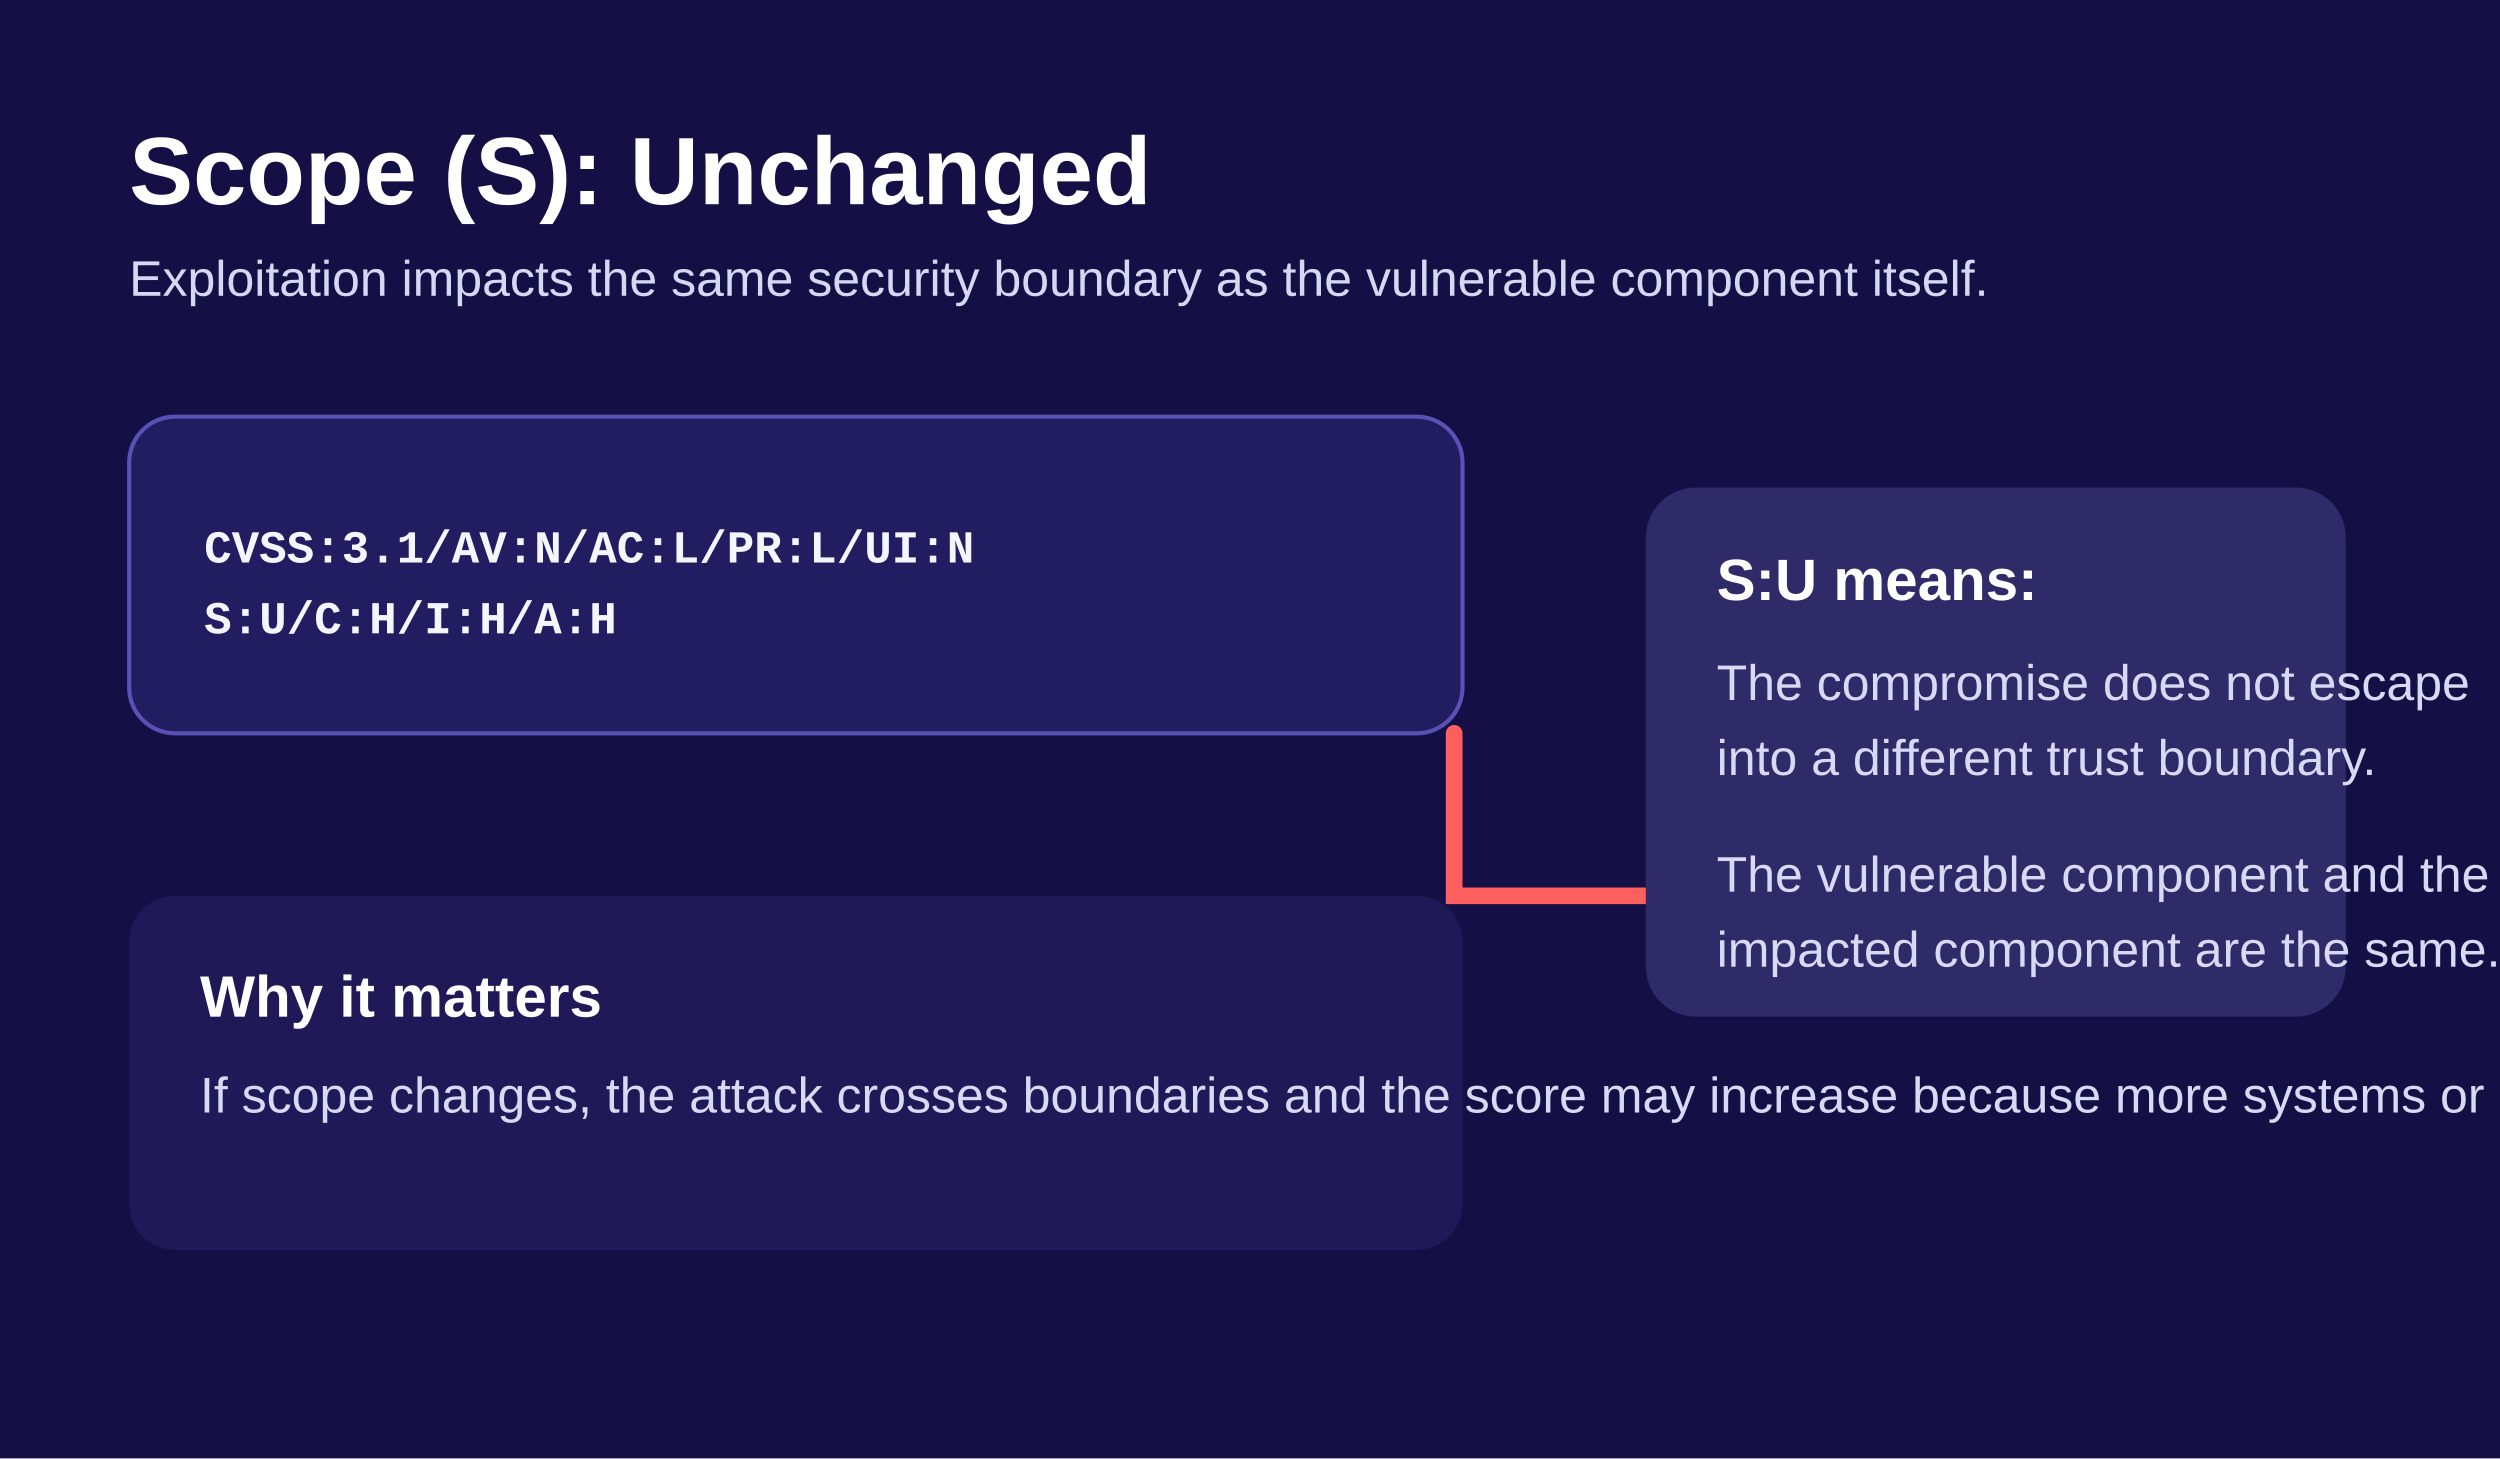
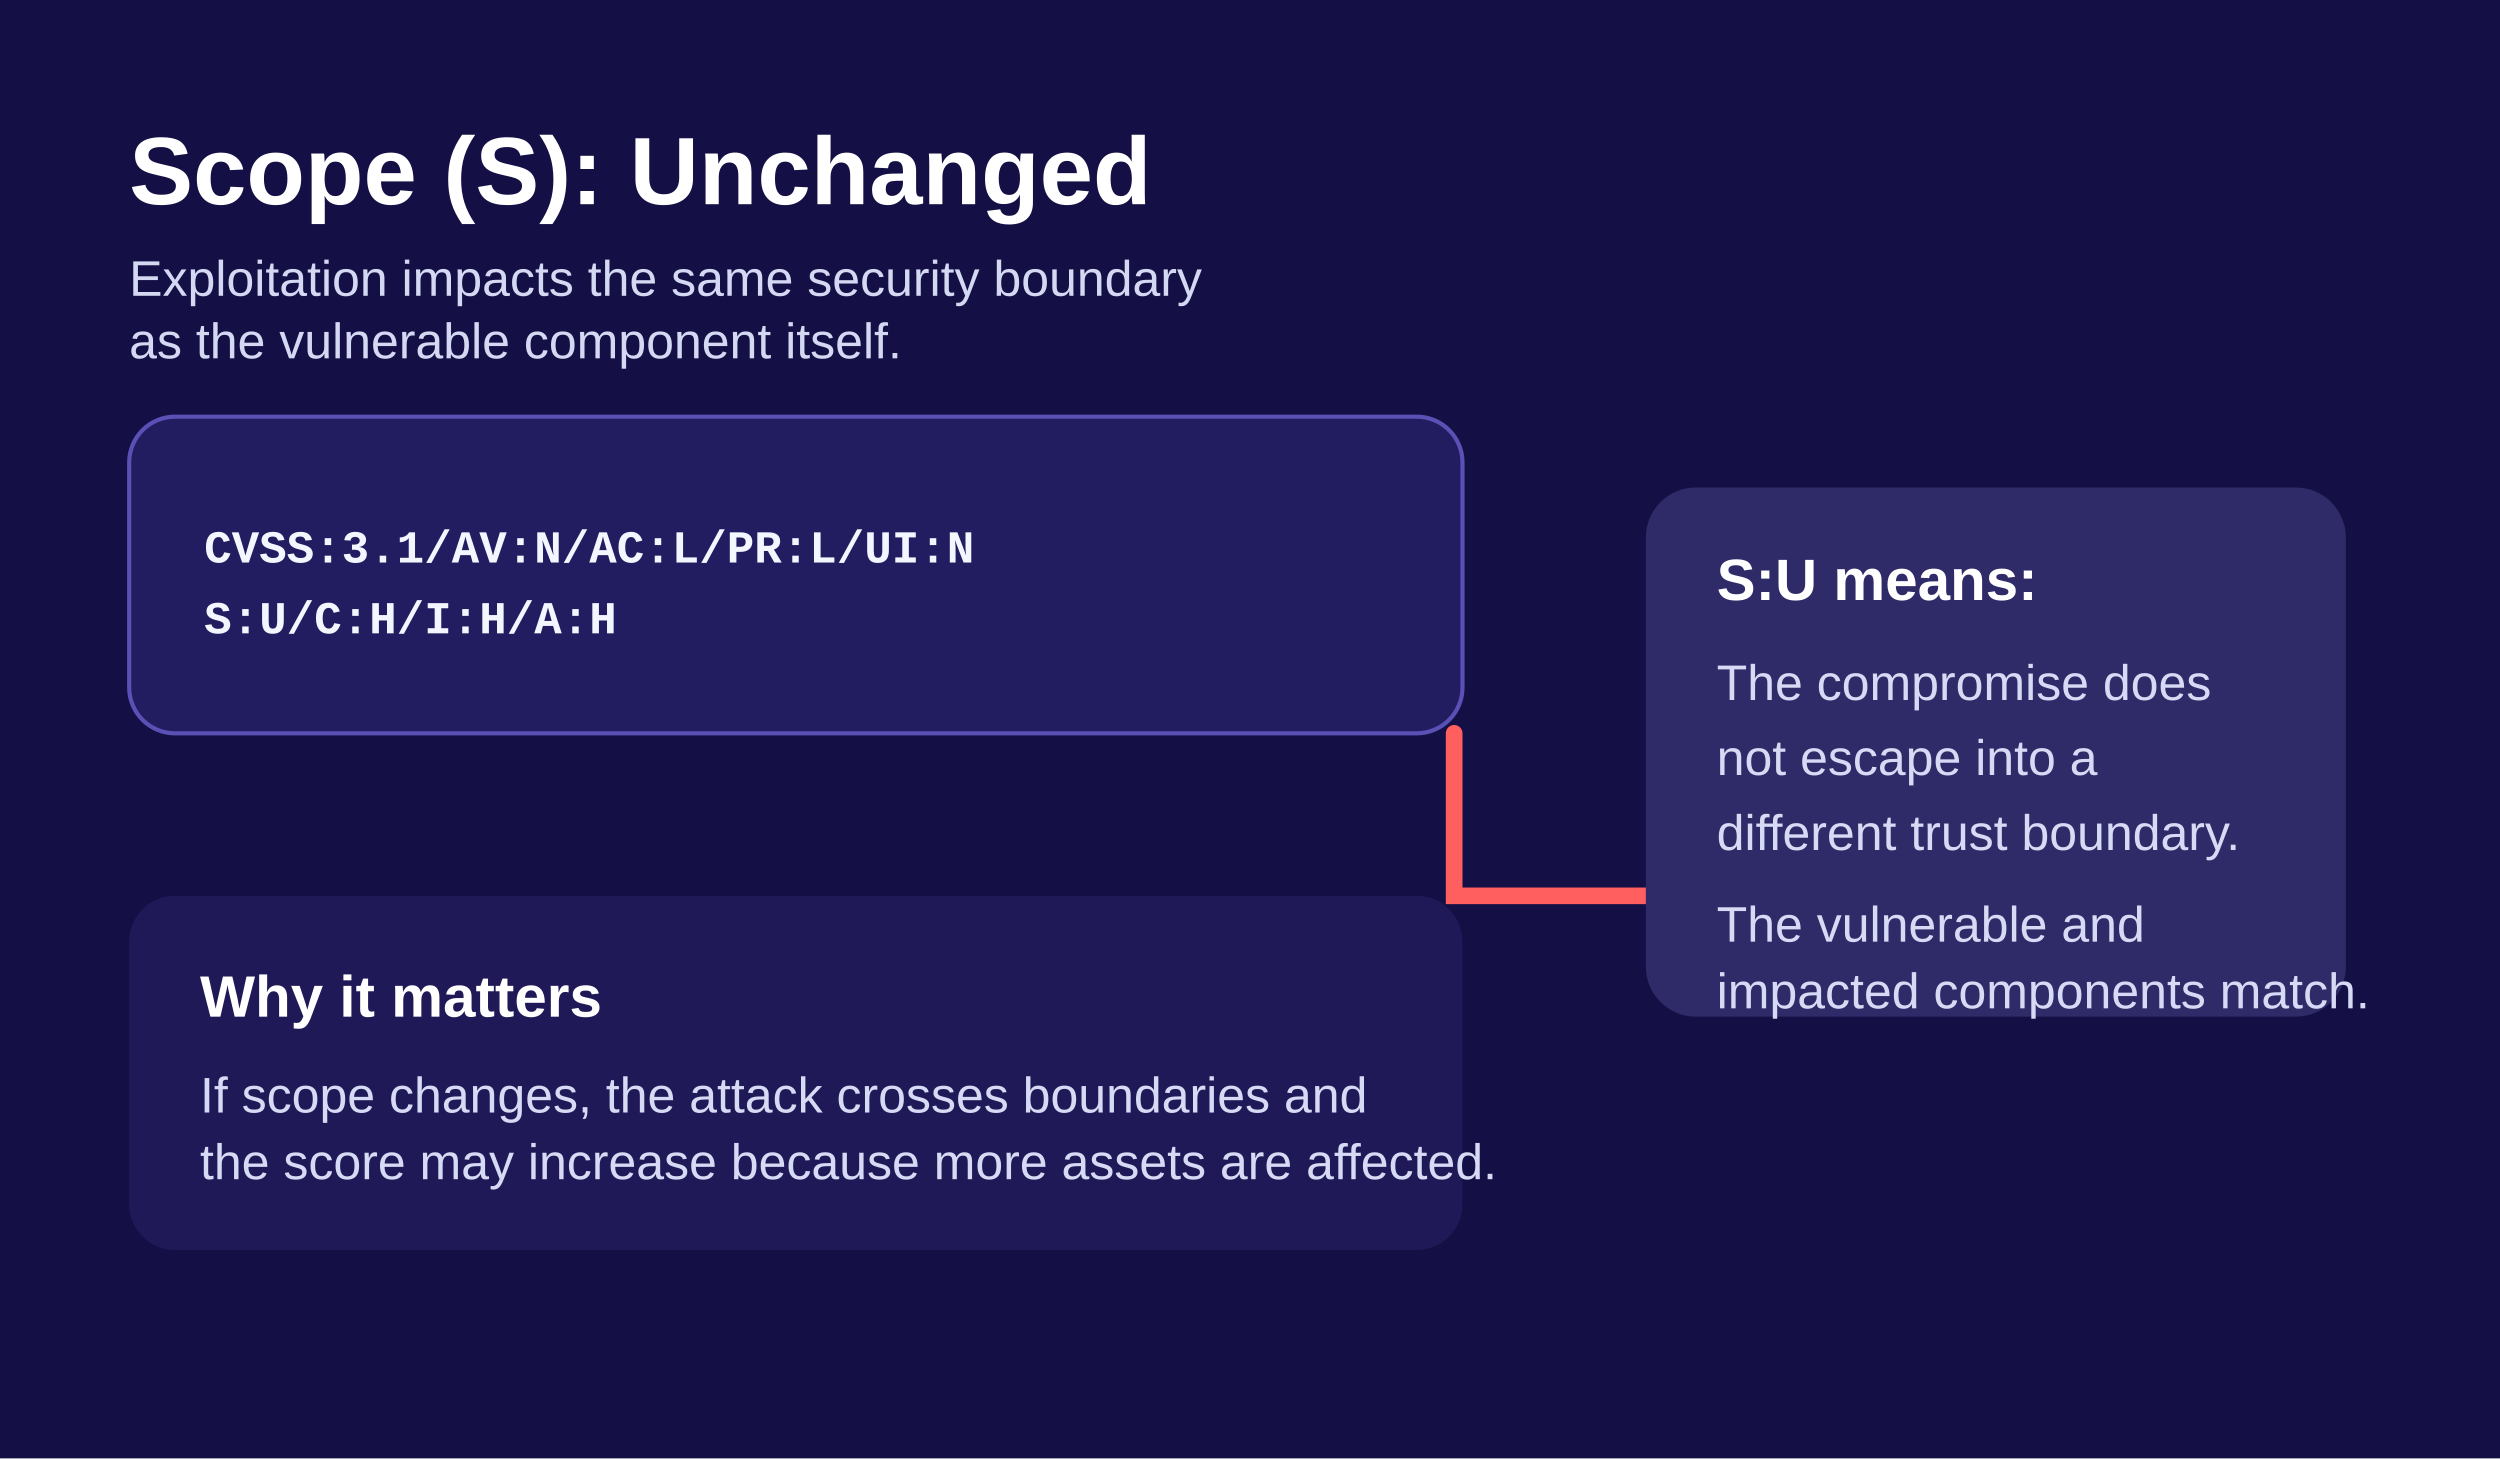
<svg xmlns="http://www.w3.org/2000/svg" width="1200" height="700" viewBox="0 0 1200 700" role="img" aria-labelledby="title desc">
  <defs>
    <style>
      .title { fill: #ffffff; font: 700 46px 'Segoe UI', Arial, sans-serif; }
      .subtitle { fill: #d4d8f3; font: 400 24px 'Segoe UI', Arial, sans-serif; }
      .panelTitle { fill: #ffffff; font: 700 28px 'Segoe UI', Arial, sans-serif; }
      .body { fill: #d7daf5; font: 400 24px 'Segoe UI', Arial, sans-serif; }
      .code { fill: #f4f6ff; font: 700 22px 'Consolas', 'Courier New', monospace; }
    </style>
  </defs>
  <rect width="1200" height="700" fill="#140f44" />
  <text x="62" y="98" class="title">Scope (S): Unchanged</text>
-   <text x="62" y="142" class="subtitle">Exploitation impacts the same security boundary as the vulnerable component itself.</text>
+   <text x="62" y="142" class="subtitle">Exploitation impacts the same security boundary</text>
+   <text x="62" y="172" class="subtitle">as the vulnerable component itself.</text>
  <rect x="62" y="200" width="640" height="152" rx="22" fill="#221d60" stroke="#5b50b5" stroke-width="2" />
  <text x="98" y="270" class="code">CVSS:3.1/AV:N/AC:L/PR:L/UI:N</text>
  <text x="98" y="304" class="code">S:U/C:H/I:H/A:H</text>
  <path d="M 698 352 L 698 430 L 846 430" fill="none" stroke="#ff5f5f" stroke-width="8" stroke-linecap="round" />
  <polygon points="846,430 812,412 812,448" fill="#ff5f5f" />
  <rect x="790" y="234" width="336" height="254" rx="24" fill="#2f2a68" />
  <text x="824" y="288" class="panelTitle">S:U means:</text>
-   <text x="824" y="336" class="body">The compromise does not escape</text>
-   <text x="824" y="372" class="body">into a different trust boundary.</text>
-   <text x="824" y="428" class="body">The vulnerable component and the</text>
-   <text x="824" y="464" class="body">impacted component are the same.</text>
+   <text x="824" y="336" class="body">The compromise does</text>
+   <text x="824" y="372" class="body">not escape into a</text>
+   <text x="824" y="408" class="body">different trust boundary.</text>
+   <text x="824" y="452" class="body">The vulnerable and</text>
+   <text x="824" y="484" class="body">impacted components match.</text>
  <rect x="62" y="430" width="640" height="170" rx="22" fill="#1f1a57" />
  <text x="96" y="488" class="panelTitle">Why it matters</text>
-   <text x="96" y="534" class="body">If scope changes, the attack crosses boundaries and the score may increase because more systems or privileges are affected.</text>
+   <text x="96" y="534" class="body">If scope changes, the attack crosses boundaries and</text>
+   <text x="96" y="566" class="body">the score may increase because more assets are affected.</text>
</svg>
